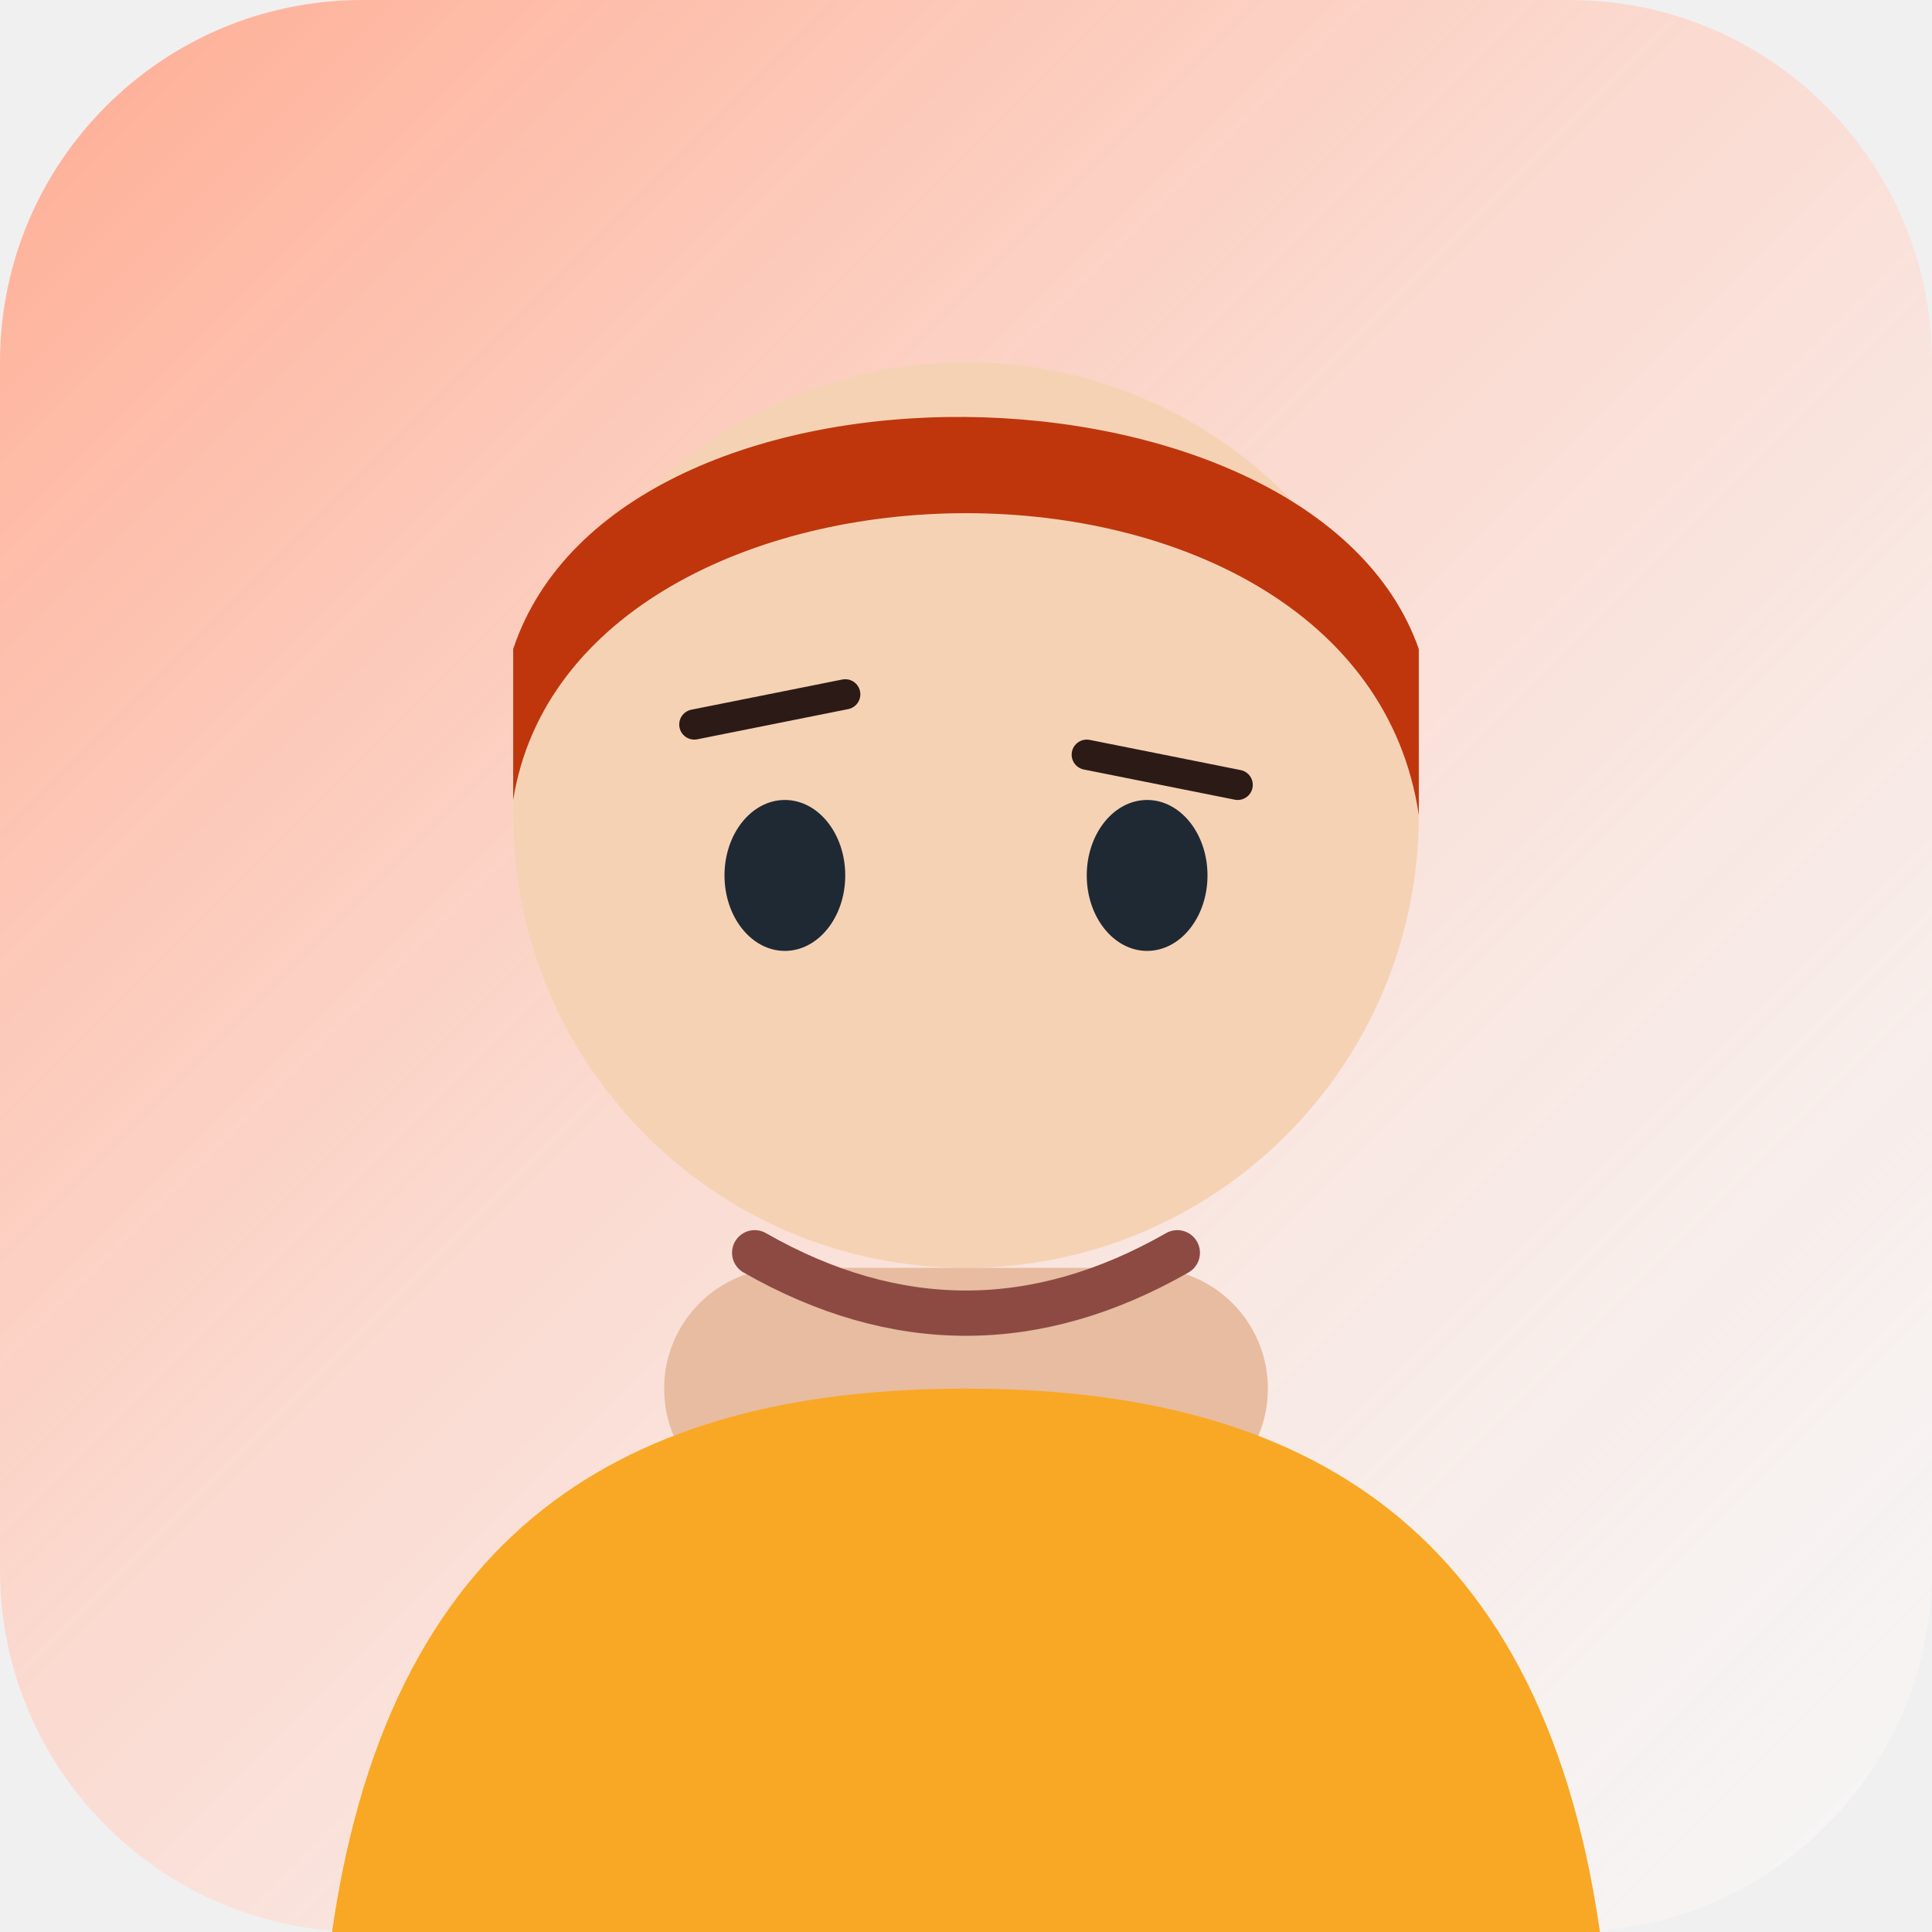
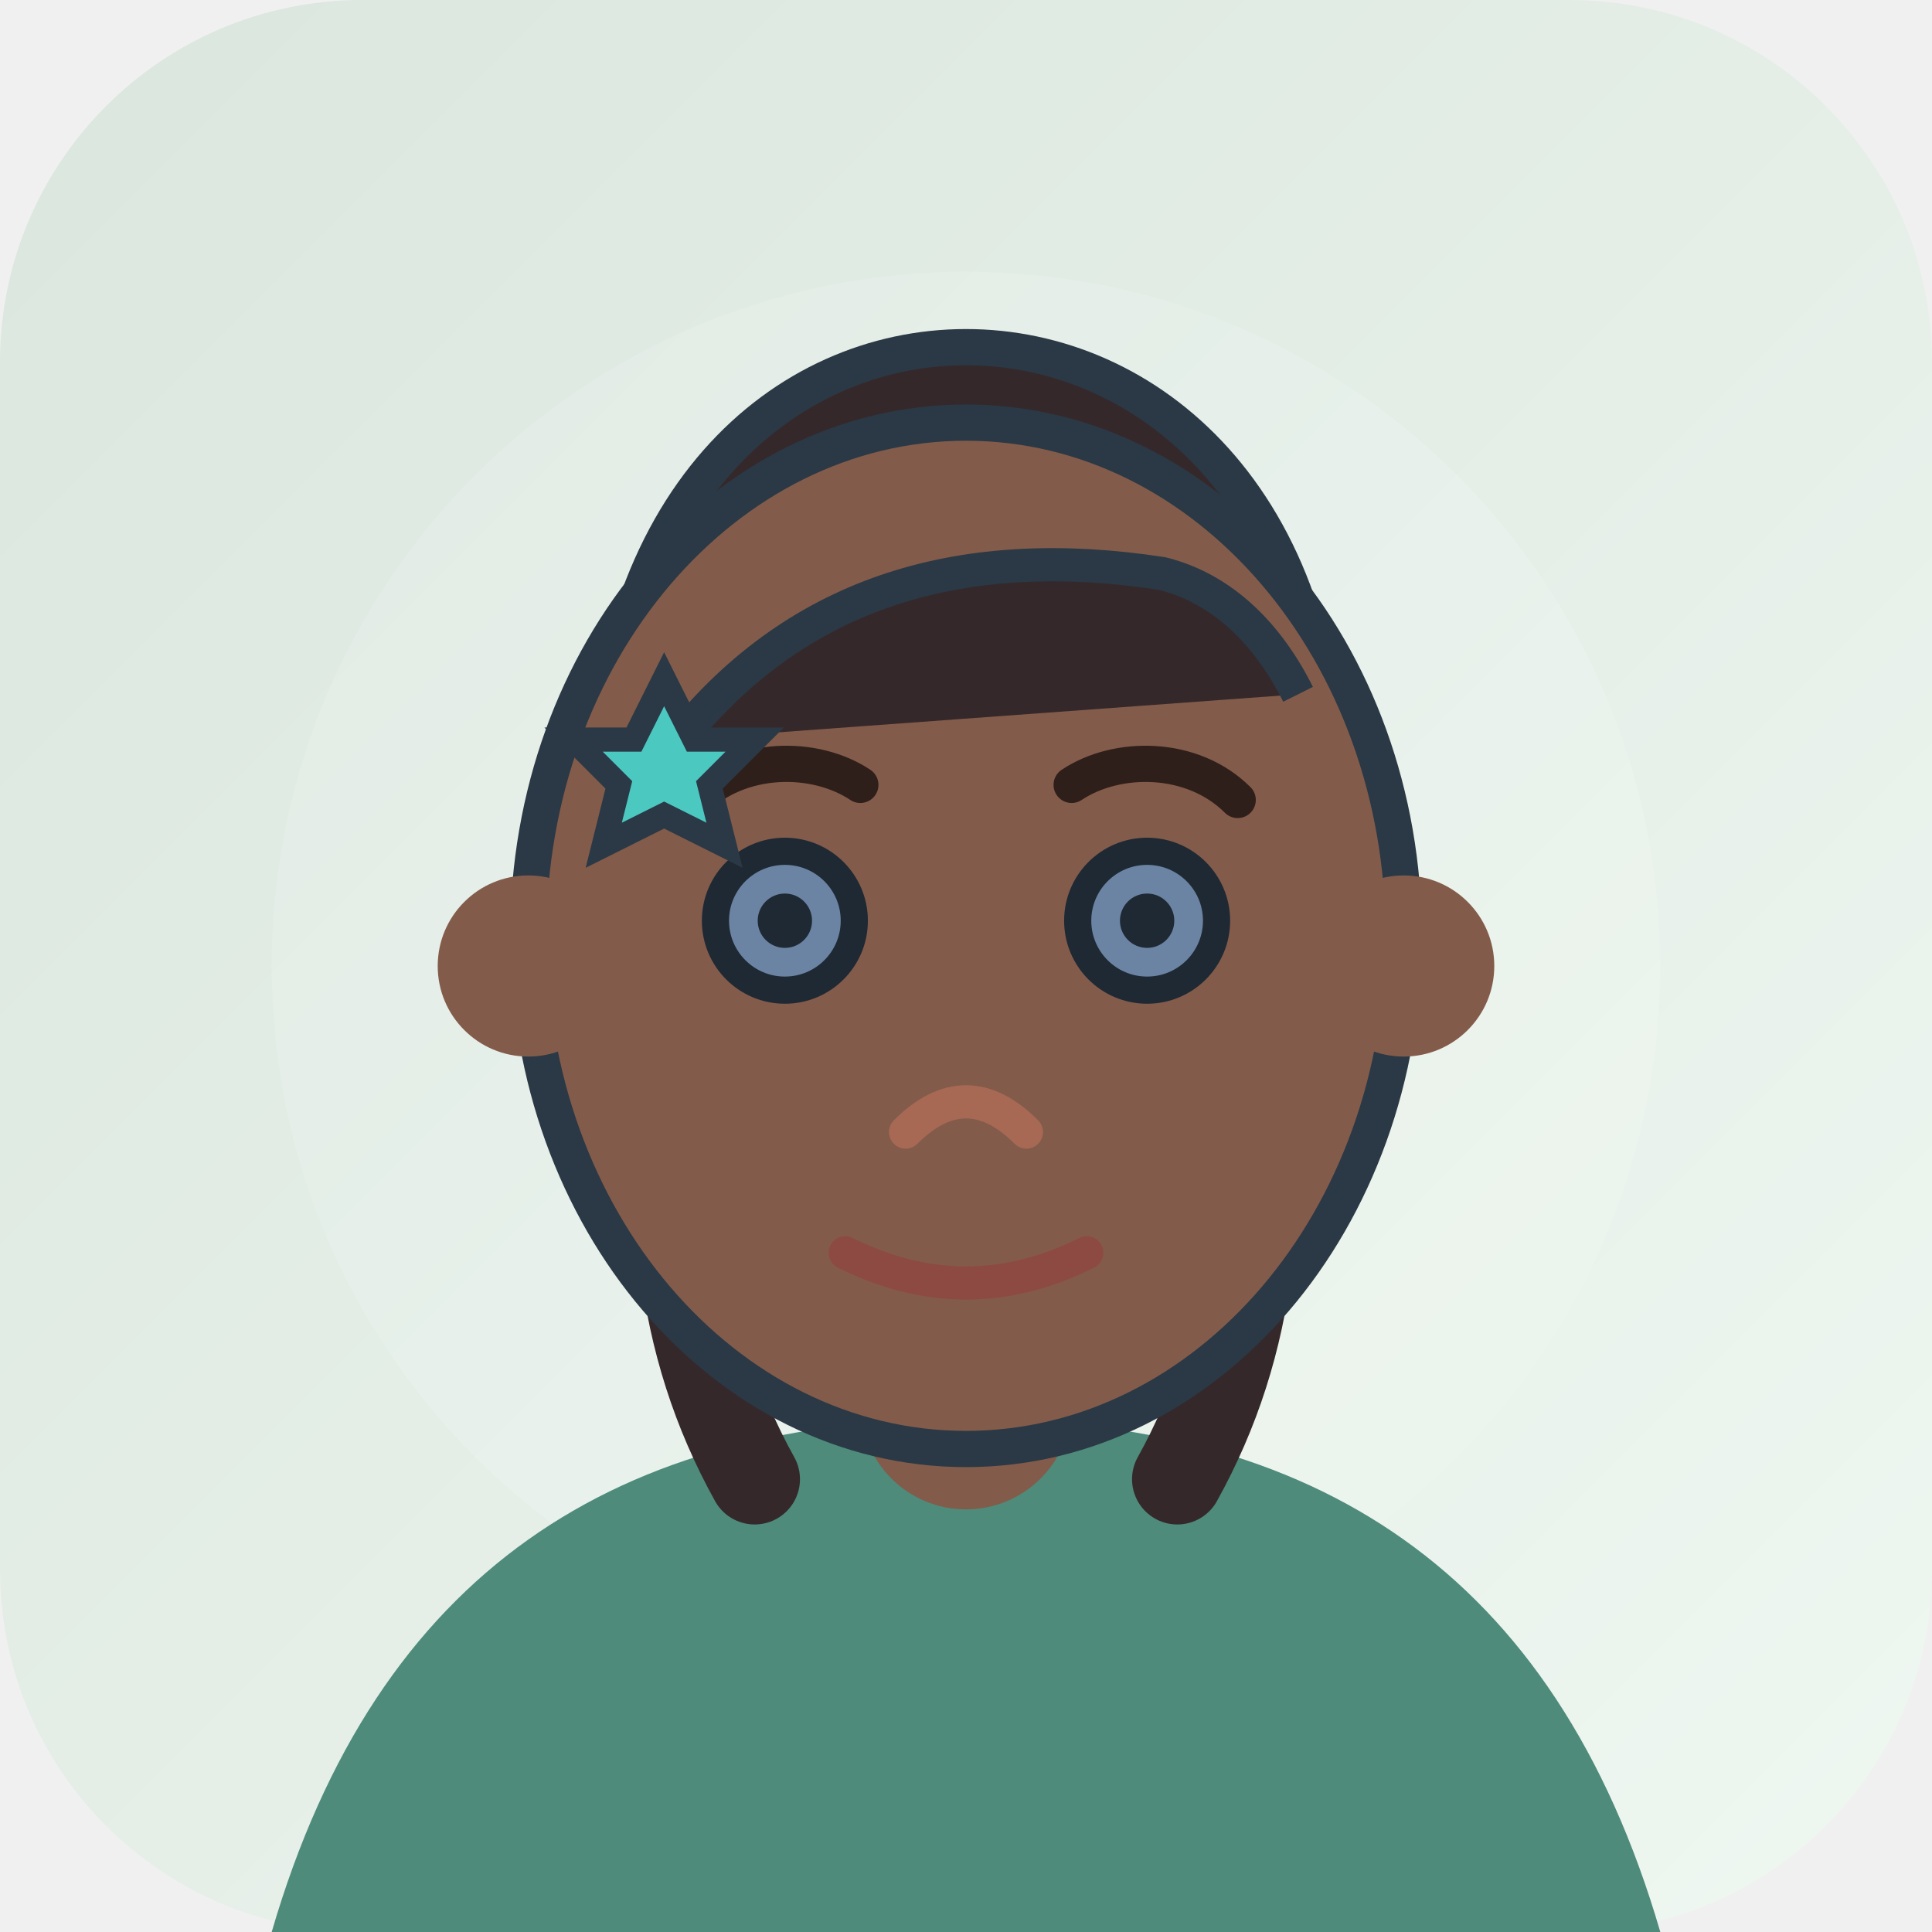
<svg xmlns="http://www.w3.org/2000/svg" width="128" height="128" viewBox="0 0 128 128" role="img" aria-labelledby="title-16 desc-16">
  <defs>
    <linearGradient id="bg-16" x1="0" y1="0" x2="1" y2="1">
-       <stop offset="0%" stop-color="#FFAB91" />
-       <stop offset="100%" stop-color="#FFFFFF" stop-opacity="0.35" />
+       <stop offset="0%" stop-color="#DAE6DE" />
+       <stop offset="100%" stop-color="#EFF7F1" />
    </linearGradient>
  </defs>
  <rect width="128" height="128" rx="24" fill="url(#bg-16)" />
-   <circle cx="64" cy="54" r="30" fill="#F6D2B5" />
-   <path d="M34 53 C38 28, 90 27, 94 54 L94 43 C87 23, 41 22, 34 43 Z" fill="#BF360C" />
-   <rect x="44" y="84" width="40" height="16" rx="8" fill="#E7BCA1" />
-   <path d="M22 128 C26 100, 43 92, 64 92 C85 92, 102 100, 106 128 Z" fill="#F9A825" />
-   <ellipse cx="52" cy="58" rx="4" ry="5" fill="#1F2933" />
-   <ellipse cx="76" cy="58" rx="4" ry="5" fill="#1F2933" />
-   <path d="M50 83 Q64 91 78 83" stroke="#8D4A43" stroke-width="3" fill="none" stroke-linecap="round" />
-   <path d="M46 48 L56 46" stroke="#2C1A16" stroke-width="2" stroke-linecap="round" />
-   <path d="M72 50 L82 52" stroke="#2C1A16" stroke-width="2" stroke-linecap="round" />
+   <circle cx="64" cy="64" r="46" fill="#FFFFFF" opacity="0.12" />
+   <path d="M18 128 C25 104 41 94 64 94 C87 94 103 104 110 128 Z" fill="#4E8B7B" />
+   <rect x="57" y="84" width="14" height="16" rx="7" fill="#835B4A" />
+   <path d="M40 54 C40 33 52 23 64 23 C76 23 88 33 88 53 L84 57 H44 Z" fill="#35282B" stroke="#2A3945" stroke-width="2.4" />
+   <path d="M46 67 C44 79 45 89 50 98" stroke="#35282B" stroke-width="6" stroke-linecap="round" />
+   <path d="M82 67 C84 79 83 89 78 98" stroke="#35282B" stroke-width="6" stroke-linecap="round" />
+   <ellipse cx="64" cy="62" rx="29" ry="34" fill="#835B4A" stroke="#2A3945" stroke-width="2.4" />
+   <circle cx="35" cy="64" r="6" fill="#835B4A" />
+   <circle cx="93" cy="64" r="6" fill="#835B4A" />
+   <path d="M45 49 C53 39 64 36 77 38 C81 39 84 42 86 46" fill="#35282B" stroke="#2A3945" stroke-width="2.2" />
+   <path d="M46 53 C49 50 54 50 57 52" stroke="#2F1F1A" stroke-width="2.4" fill="none" stroke-linecap="round" />
+   <path d="M71 52 C74 50 79 50 82 53" stroke="#2F1F1A" stroke-width="2.4" fill="none" stroke-linecap="round" />
+   <circle cx="52" cy="61" r="4.6" fill="#6B84A3" stroke="#1E2934" stroke-width="1.8" />
+   <circle cx="76" cy="61" r="4.6" fill="#6B84A3" stroke="#1E2934" stroke-width="1.8" />
+   <circle cx="52" cy="61" r="1.8" fill="#1E2934" />
+   <circle cx="76" cy="61" r="1.8" fill="#1E2934" />
+   <path d="M60 75 Q64 71 68 75" stroke="#A86954" stroke-width="2.2" fill="none" stroke-linecap="round" />
+   <path d="M56 83 Q64 87 72 83" stroke="#8D4A43" stroke-width="2.2" fill="none" stroke-linecap="round" />
+   <path d="M44 45 L46 49 L50 49 L47 52 L48 56 L44 54 L40 56 L41 52 L38 49 L42 49 Z" fill="#4BC8C0" stroke="#2A3945" stroke-width="1.6" />
</svg>
